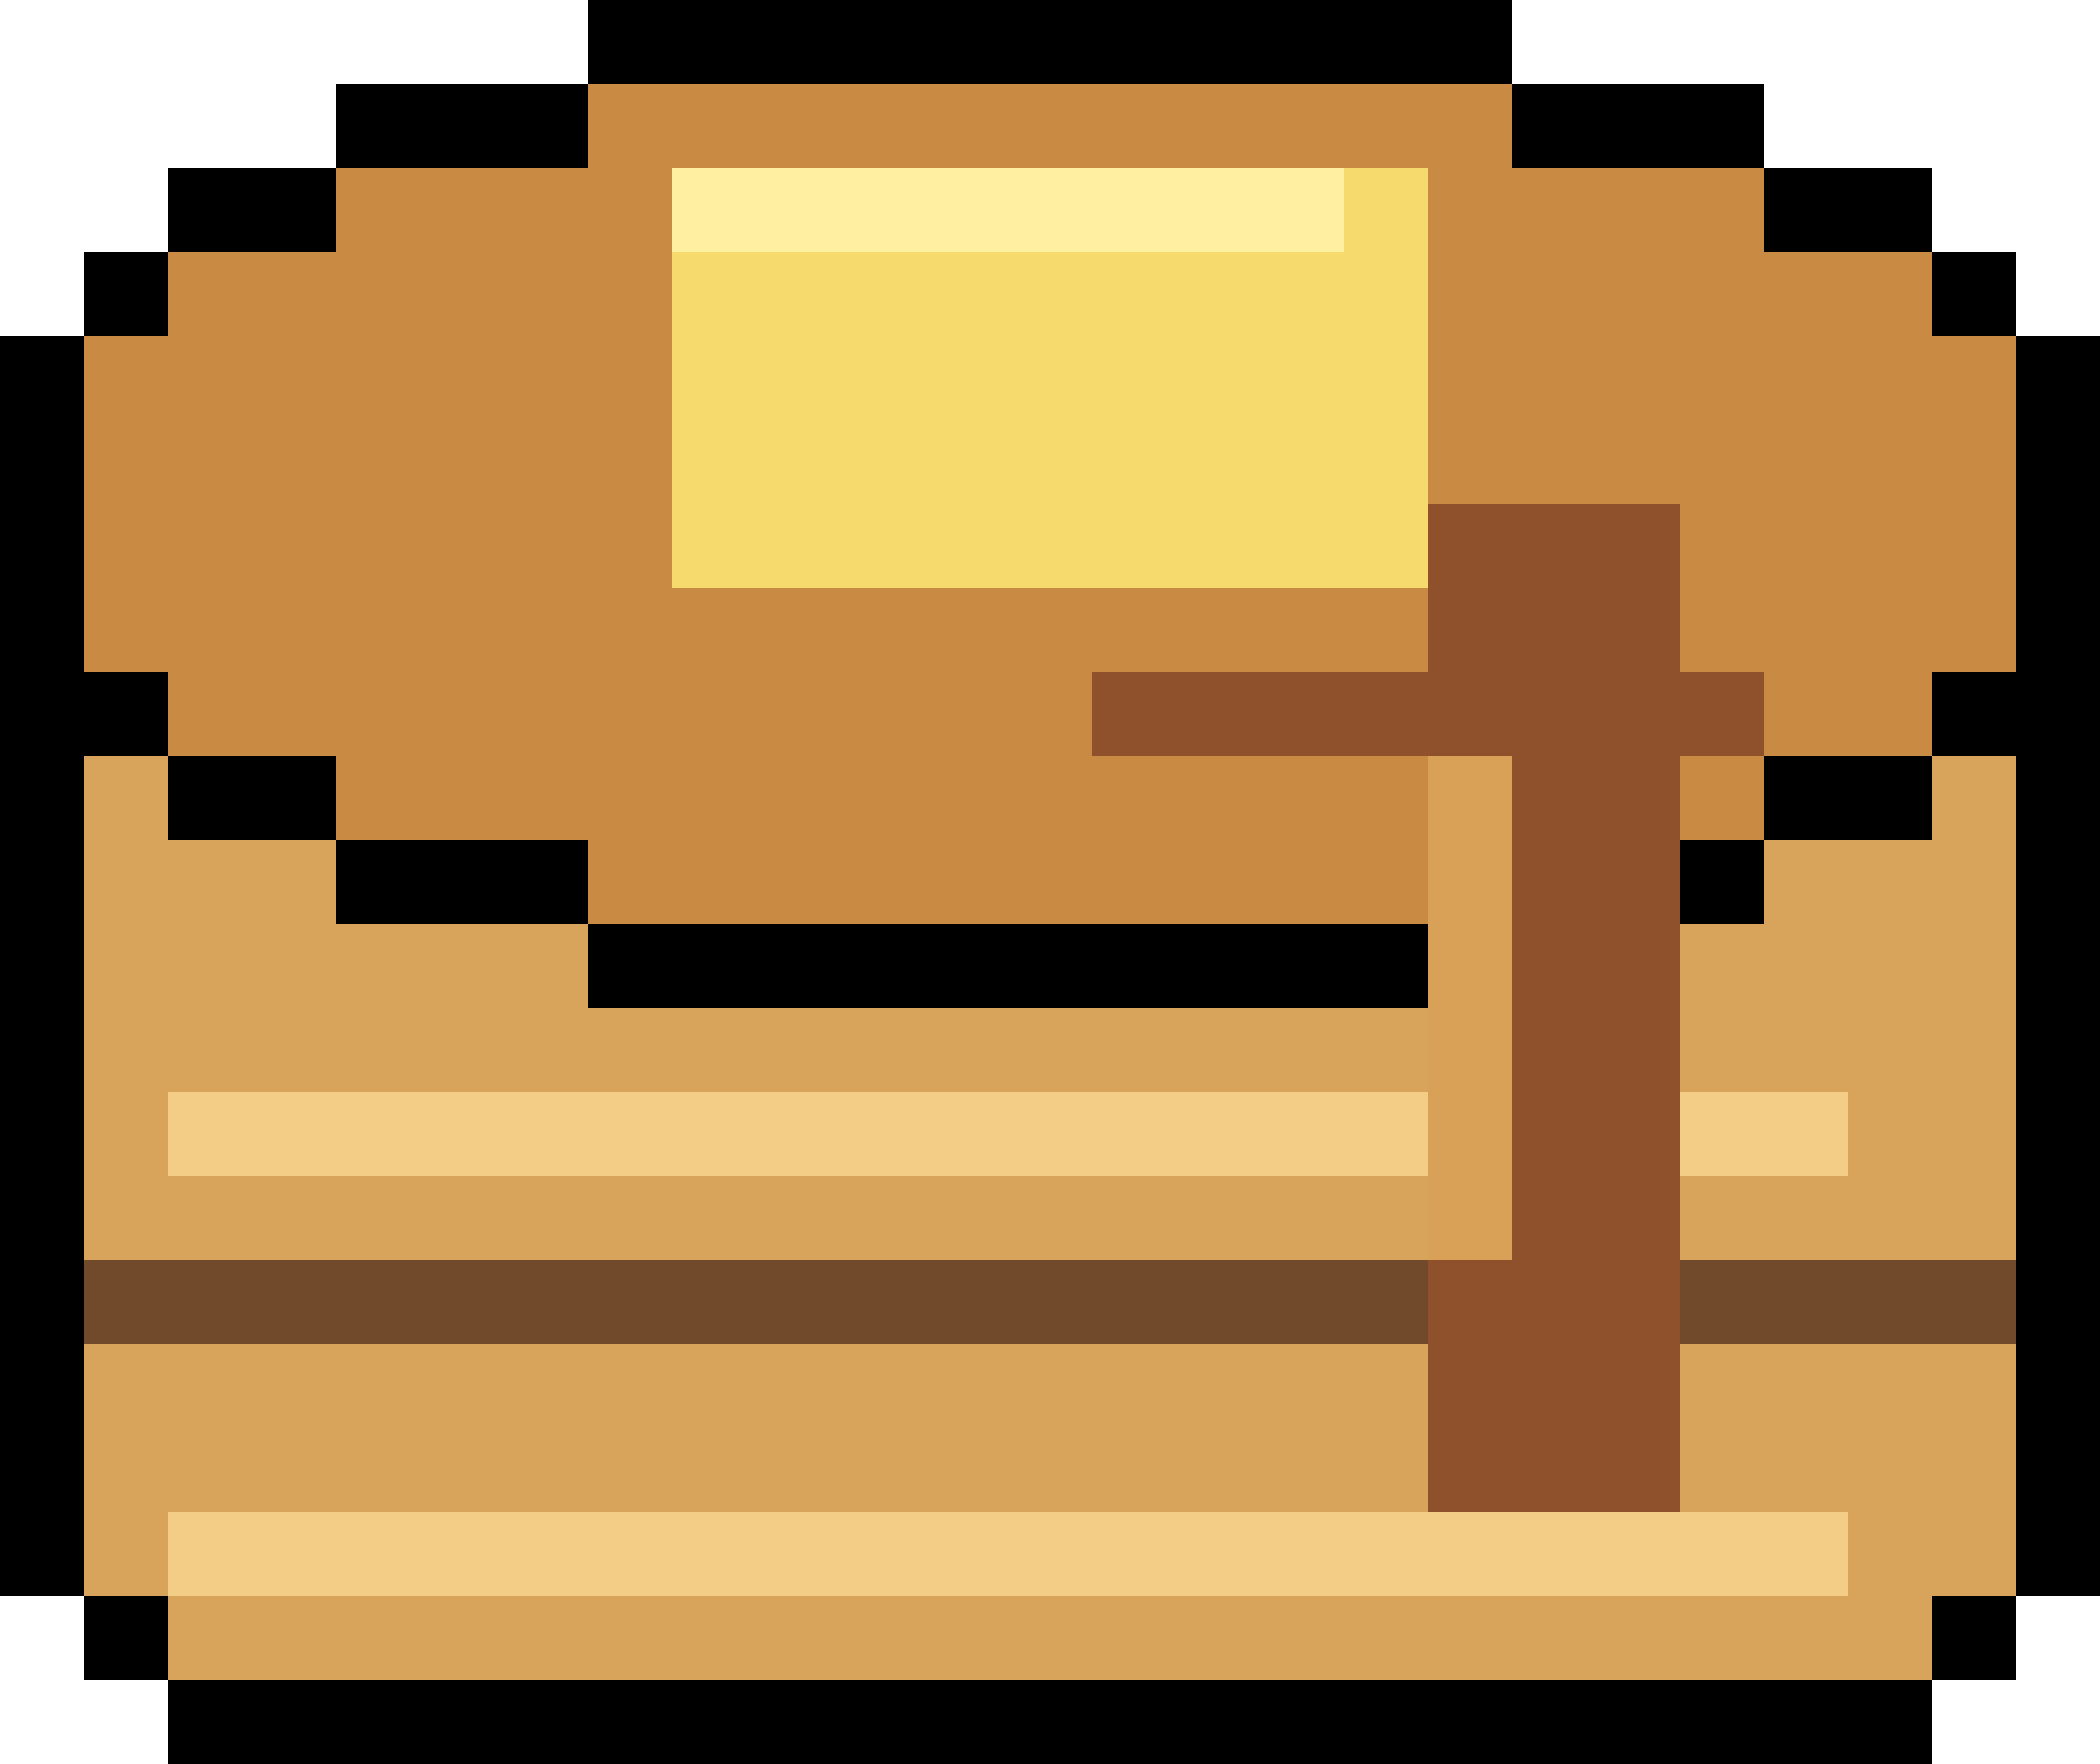
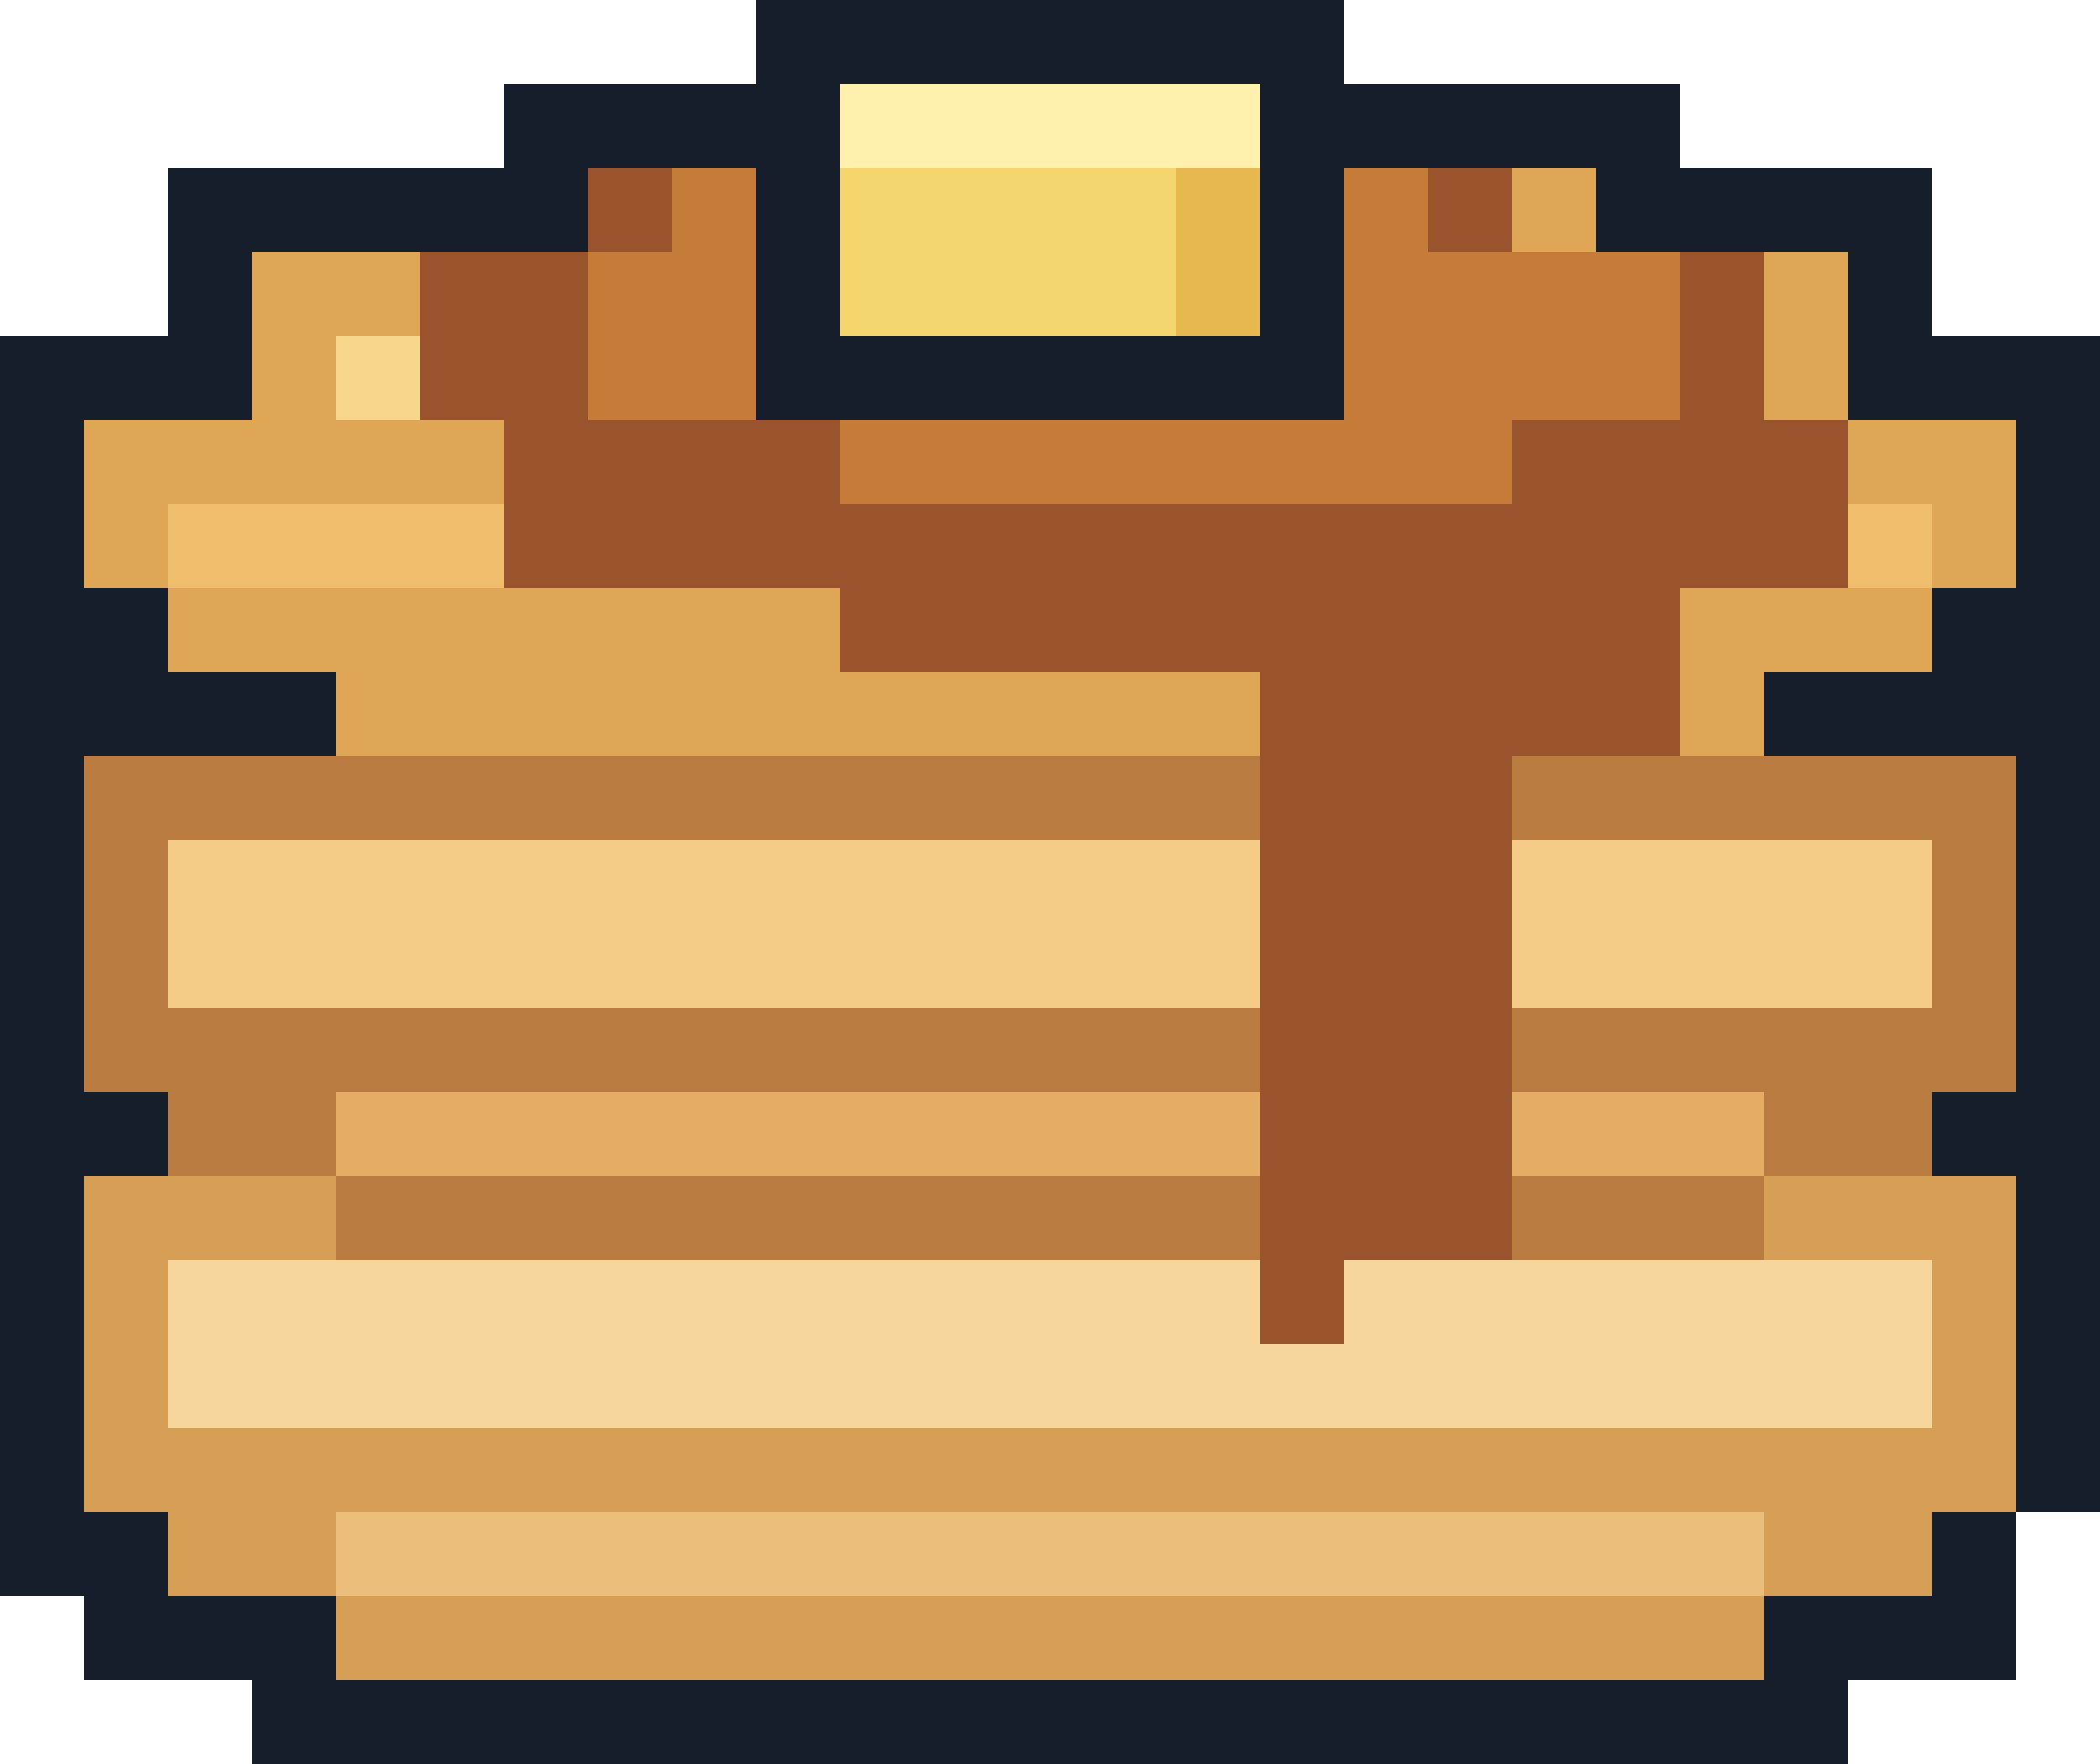
<svg xmlns="http://www.w3.org/2000/svg" width="100" height="84" viewBox="16 20 100 84" shape-rendering="crispEdges">
-   <rect x="44" y="20" width="44" height="4" fill="#000000" />
-   <rect x="32" y="24" width="12" height="4" fill="#000000" />
-   <rect x="44" y="24" width="44" height="4" fill="#c98b44" />
-   <rect x="88" y="24" width="12" height="4" fill="#000000" />
-   <rect x="24" y="28" width="8" height="4" fill="#000000" />
-   <rect x="32" y="28" width="16" height="4" fill="#c98b44" />
-   <rect x="48" y="28" width="32" height="4" fill="#fff0a1" />
-   <rect x="80" y="28" width="4" height="4" fill="#f7da6d" />
-   <rect x="84" y="28" width="16" height="4" fill="#c98b44" />
-   <rect x="100" y="28" width="8" height="4" fill="#000000" />
-   <rect x="20" y="32" width="4" height="4" fill="#000000" />
-   <rect x="24" y="32" width="24" height="4" fill="#c98b44" />
-   <rect x="48" y="32" width="36" height="4" fill="#f7da6d" />
-   <rect x="84" y="32" width="24" height="4" fill="#c98b44" />
-   <rect x="108" y="32" width="4" height="4" fill="#000000" />
-   <rect x="16" y="36" width="4" height="4" fill="#000000" />
-   <rect x="20" y="36" width="28" height="4" fill="#c98b44" />
-   <rect x="48" y="36" width="36" height="4" fill="#f7da6d" />
-   <rect x="84" y="36" width="28" height="4" fill="#c98b44" />
-   <rect x="112" y="36" width="4" height="4" fill="#000000" />
-   <rect x="16" y="40" width="4" height="4" fill="#000000" />
-   <rect x="20" y="40" width="28" height="4" fill="#c98b44" />
-   <rect x="48" y="40" width="36" height="4" fill="#f7da6d" />
-   <rect x="84" y="40" width="28" height="4" fill="#c98b44" />
-   <rect x="112" y="40" width="4" height="4" fill="#000000" />
-   <rect x="16" y="44" width="4" height="4" fill="#000000" />
-   <rect x="20" y="44" width="28" height="4" fill="#c98b44" />
-   <rect x="48" y="44" width="36" height="4" fill="#f7da6d" />
-   <rect x="84" y="44" width="12" height="4" fill="#8f512b" />
-   <rect x="96" y="44" width="16" height="4" fill="#c98b44" />
-   <rect x="112" y="44" width="4" height="4" fill="#000000" />
-   <rect x="16" y="48" width="4" height="4" fill="#000000" />
-   <rect x="20" y="48" width="64" height="4" fill="#c98b44" />
-   <rect x="84" y="48" width="12" height="4" fill="#8f512b" />
-   <rect x="96" y="48" width="16" height="4" fill="#c98b44" />
-   <rect x="112" y="48" width="4" height="4" fill="#000000" />
-   <rect x="16" y="52" width="8" height="4" fill="#000000" />
-   <rect x="24" y="52" width="44" height="4" fill="#c98b44" />
-   <rect x="68" y="52" width="32" height="4" fill="#8f512b" />
-   <rect x="100" y="52" width="8" height="4" fill="#c98b44" />
-   <rect x="108" y="52" width="8" height="4" fill="#000000" />
-   <rect x="16" y="56" width="4" height="4" fill="#000000" />
-   <rect x="20" y="56" width="4" height="4" fill="#d8a45c" />
-   <rect x="24" y="56" width="8" height="4" fill="#000000" />
-   <rect x="32" y="56" width="52" height="4" fill="#c98b44" />
-   <rect x="84" y="56" width="4" height="4" fill="#d9a057" />
-   <rect x="88" y="56" width="8" height="4" fill="#8f512b" />
-   <rect x="96" y="56" width="4" height="4" fill="#c98b44" />
-   <rect x="100" y="56" width="8" height="4" fill="#000000" />
-   <rect x="108" y="56" width="4" height="4" fill="#d8a45c" />
-   <rect x="112" y="56" width="4" height="4" fill="#000000" />
-   <rect x="16" y="60" width="4" height="4" fill="#000000" />
-   <rect x="20" y="60" width="12" height="4" fill="#d8a45c" />
-   <rect x="32" y="60" width="12" height="4" fill="#000000" />
-   <rect x="44" y="60" width="40" height="4" fill="#c98b44" />
-   <rect x="84" y="60" width="4" height="4" fill="#d9a057" />
-   <rect x="88" y="60" width="8" height="4" fill="#8f512b" />
-   <rect x="96" y="60" width="4" height="4" fill="#000000" />
-   <rect x="100" y="60" width="12" height="4" fill="#d8a45c" />
-   <rect x="112" y="60" width="4" height="4" fill="#000000" />
-   <rect x="16" y="64" width="4" height="4" fill="#000000" />
-   <rect x="20" y="64" width="24" height="4" fill="#d8a45c" />
-   <rect x="44" y="64" width="40" height="4" fill="#000000" />
-   <rect x="84" y="64" width="4" height="4" fill="#d9a057" />
-   <rect x="88" y="64" width="8" height="4" fill="#8f512b" />
-   <rect x="96" y="64" width="16" height="4" fill="#d8a45c" />
-   <rect x="112" y="64" width="4" height="4" fill="#000000" />
-   <rect x="16" y="68" width="4" height="4" fill="#000000" />
-   <rect x="20" y="68" width="64" height="4" fill="#d8a45c" />
-   <rect x="84" y="68" width="4" height="4" fill="#d9a057" />
-   <rect x="88" y="68" width="8" height="4" fill="#8f512b" />
-   <rect x="96" y="68" width="16" height="4" fill="#d8a45c" />
-   <rect x="112" y="68" width="4" height="4" fill="#000000" />
-   <rect x="16" y="72" width="4" height="4" fill="#000000" />
-   <rect x="20" y="72" width="4" height="4" fill="#d8a45c" />
-   <rect x="24" y="72" width="60" height="4" fill="#f3cd86" />
-   <rect x="84" y="72" width="4" height="4" fill="#d9a057" />
-   <rect x="88" y="72" width="8" height="4" fill="#8f512b" />
-   <rect x="96" y="72" width="8" height="4" fill="#f3cd86" />
-   <rect x="104" y="72" width="8" height="4" fill="#d8a45c" />
-   <rect x="112" y="72" width="4" height="4" fill="#000000" />
-   <rect x="16" y="76" width="4" height="4" fill="#000000" />
-   <rect x="20" y="76" width="64" height="4" fill="#d8a45c" />
-   <rect x="84" y="76" width="4" height="4" fill="#d9a057" />
-   <rect x="88" y="76" width="8" height="4" fill="#8f512b" />
-   <rect x="96" y="76" width="16" height="4" fill="#d8a45c" />
-   <rect x="112" y="76" width="4" height="4" fill="#000000" />
-   <rect x="16" y="80" width="4" height="4" fill="#000000" />
-   <rect x="20" y="80" width="64" height="4" fill="#71492b" />
-   <rect x="84" y="80" width="12" height="4" fill="#8f512b" />
-   <rect x="96" y="80" width="16" height="4" fill="#71492b" />
-   <rect x="112" y="80" width="4" height="4" fill="#000000" />
-   <rect x="16" y="84" width="4" height="4" fill="#000000" />
-   <rect x="20" y="84" width="64" height="4" fill="#d8a45c" />
-   <rect x="84" y="84" width="12" height="4" fill="#8f512b" />
-   <rect x="96" y="84" width="16" height="4" fill="#d8a45c" />
-   <rect x="112" y="84" width="4" height="4" fill="#000000" />
-   <rect x="16" y="88" width="4" height="4" fill="#000000" />
-   <rect x="20" y="88" width="64" height="4" fill="#d8a45c" />
-   <rect x="84" y="88" width="12" height="4" fill="#8f512b" />
-   <rect x="96" y="88" width="16" height="4" fill="#d8a45c" />
-   <rect x="112" y="88" width="4" height="4" fill="#000000" />
-   <rect x="16" y="92" width="4" height="4" fill="#000000" />
-   <rect x="20" y="92" width="4" height="4" fill="#d8a45c" />
-   <rect x="24" y="92" width="80" height="4" fill="#f3cd86" />
-   <rect x="104" y="92" width="8" height="4" fill="#d8a45c" />
-   <rect x="112" y="92" width="4" height="4" fill="#000000" />
-   <rect x="20" y="96" width="4" height="4" fill="#000000" />
-   <rect x="24" y="96" width="84" height="4" fill="#d8a45c" />
-   <rect x="108" y="96" width="4" height="4" fill="#000000" />
-   <rect x="24" y="100" width="84" height="4" fill="#000000" />
+   <path d="M16 36H24V28H40V24H52V20H80V24H96V28H108V36H116V92H112V100H104V104H28V100H20V96H16Z" fill="#161d2b" />
+   <path d="M20 76H112V92H108V96H100V100H32V96H24V92H20Z" fill="#d79e55" />
+   <rect x="24" y="80" width="84" height="8" fill="#f6d69a" />
+   <rect x="32" y="92" width="68" height="4" fill="#eabe7a" />
+   <path d="M20 56H112V72H108V76H100V80H32V76H24V72H20Z" fill="#b97b40" />
+   <rect x="24" y="60" width="84" height="8" fill="#f4cc87" />
+   <rect x="32" y="72" width="68" height="4" fill="#e5ac64" />
+   <path d="M20 40H28V32H44V28H56V24H76V28H92V32H104V40H112V48H108V52H100V56H32V52H24V48H20Z" fill="#dfa755" />
+   <rect x="32" y="36" width="60" height="4" fill="#f8d68b" />
+   <rect x="24" y="44" width="84" height="4" fill="#efbd6c" />
+   <path d="M44 28H88V32H100V40H104V48H96V56H88V80H80V84H76V52H56V48H40V40H36V32H44Z" fill="#9a542d" />
+   <path d="M48 28H84V32H96V40H88V44H56V40H44V32H48Z" fill="#c57c39" />
+   <rect x="52" y="20" width="28" height="20" fill="#161d2b" />
+   <rect x="56" y="24" width="20" height="12" fill="#f5d66e" />
+   <rect x="56" y="24" width="20" height="4" fill="#fff0ad" />
+   <rect x="72" y="28" width="4" height="8" fill="#e7b84f" />
</svg>
